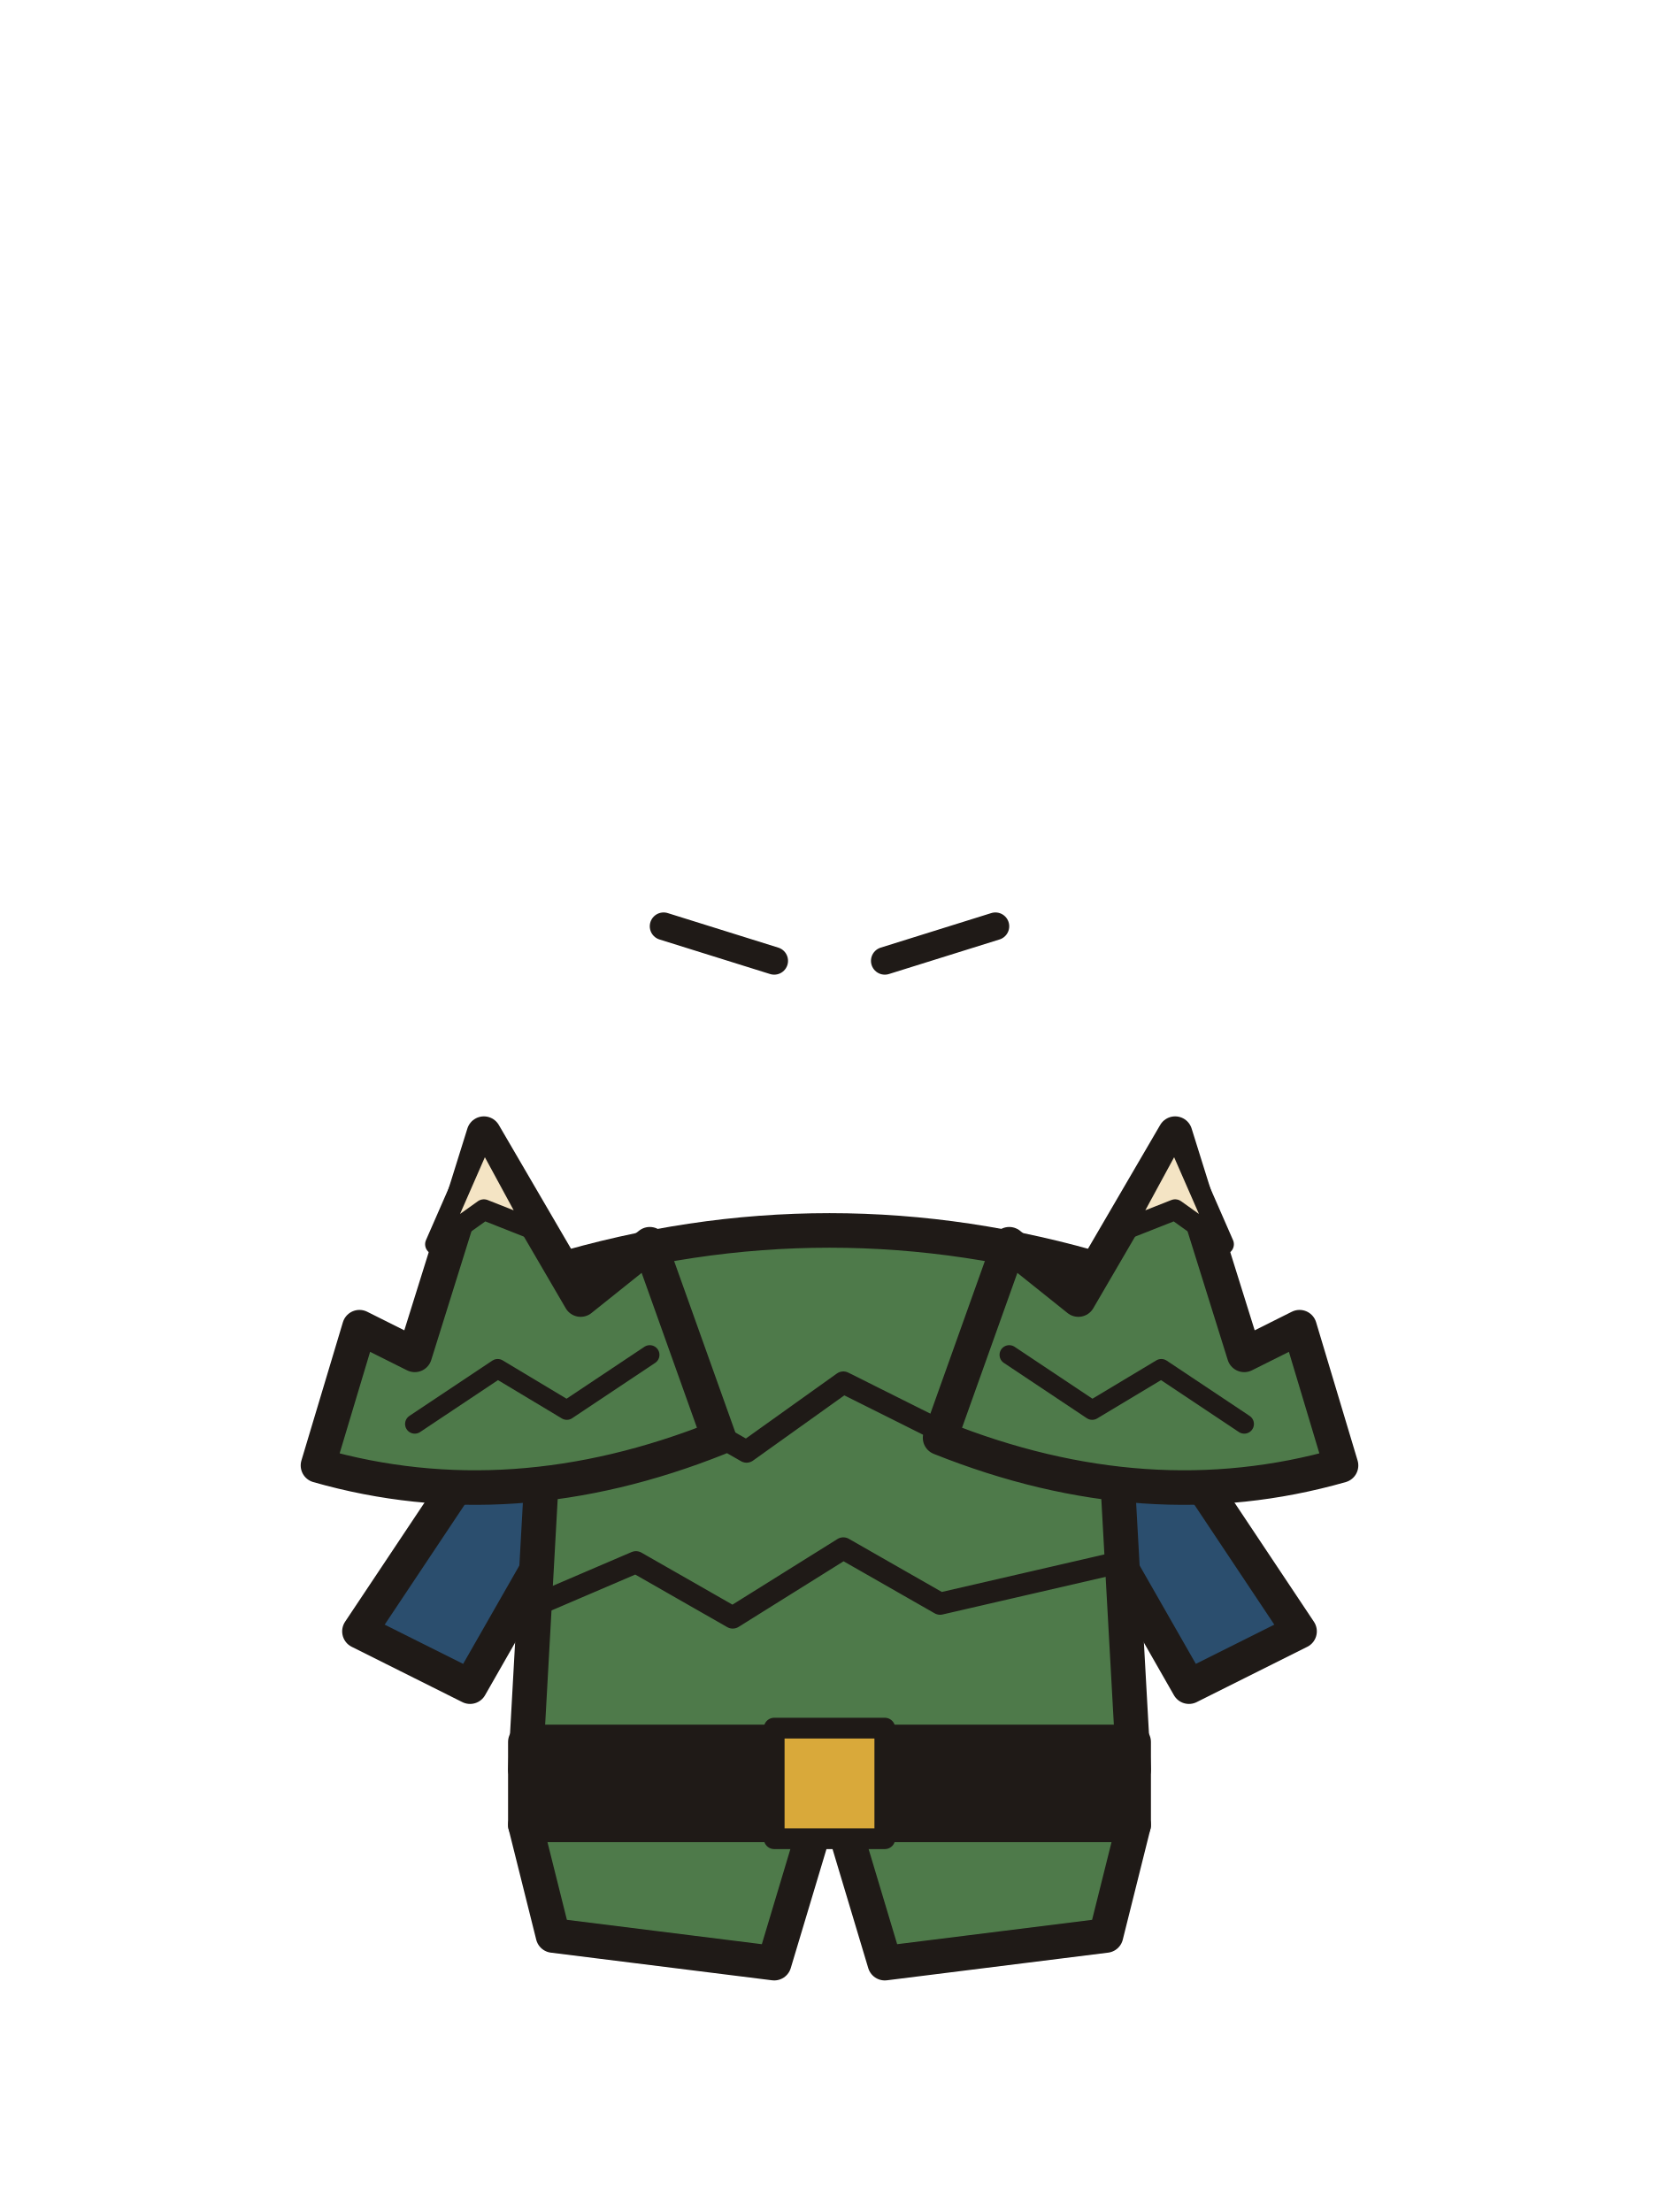
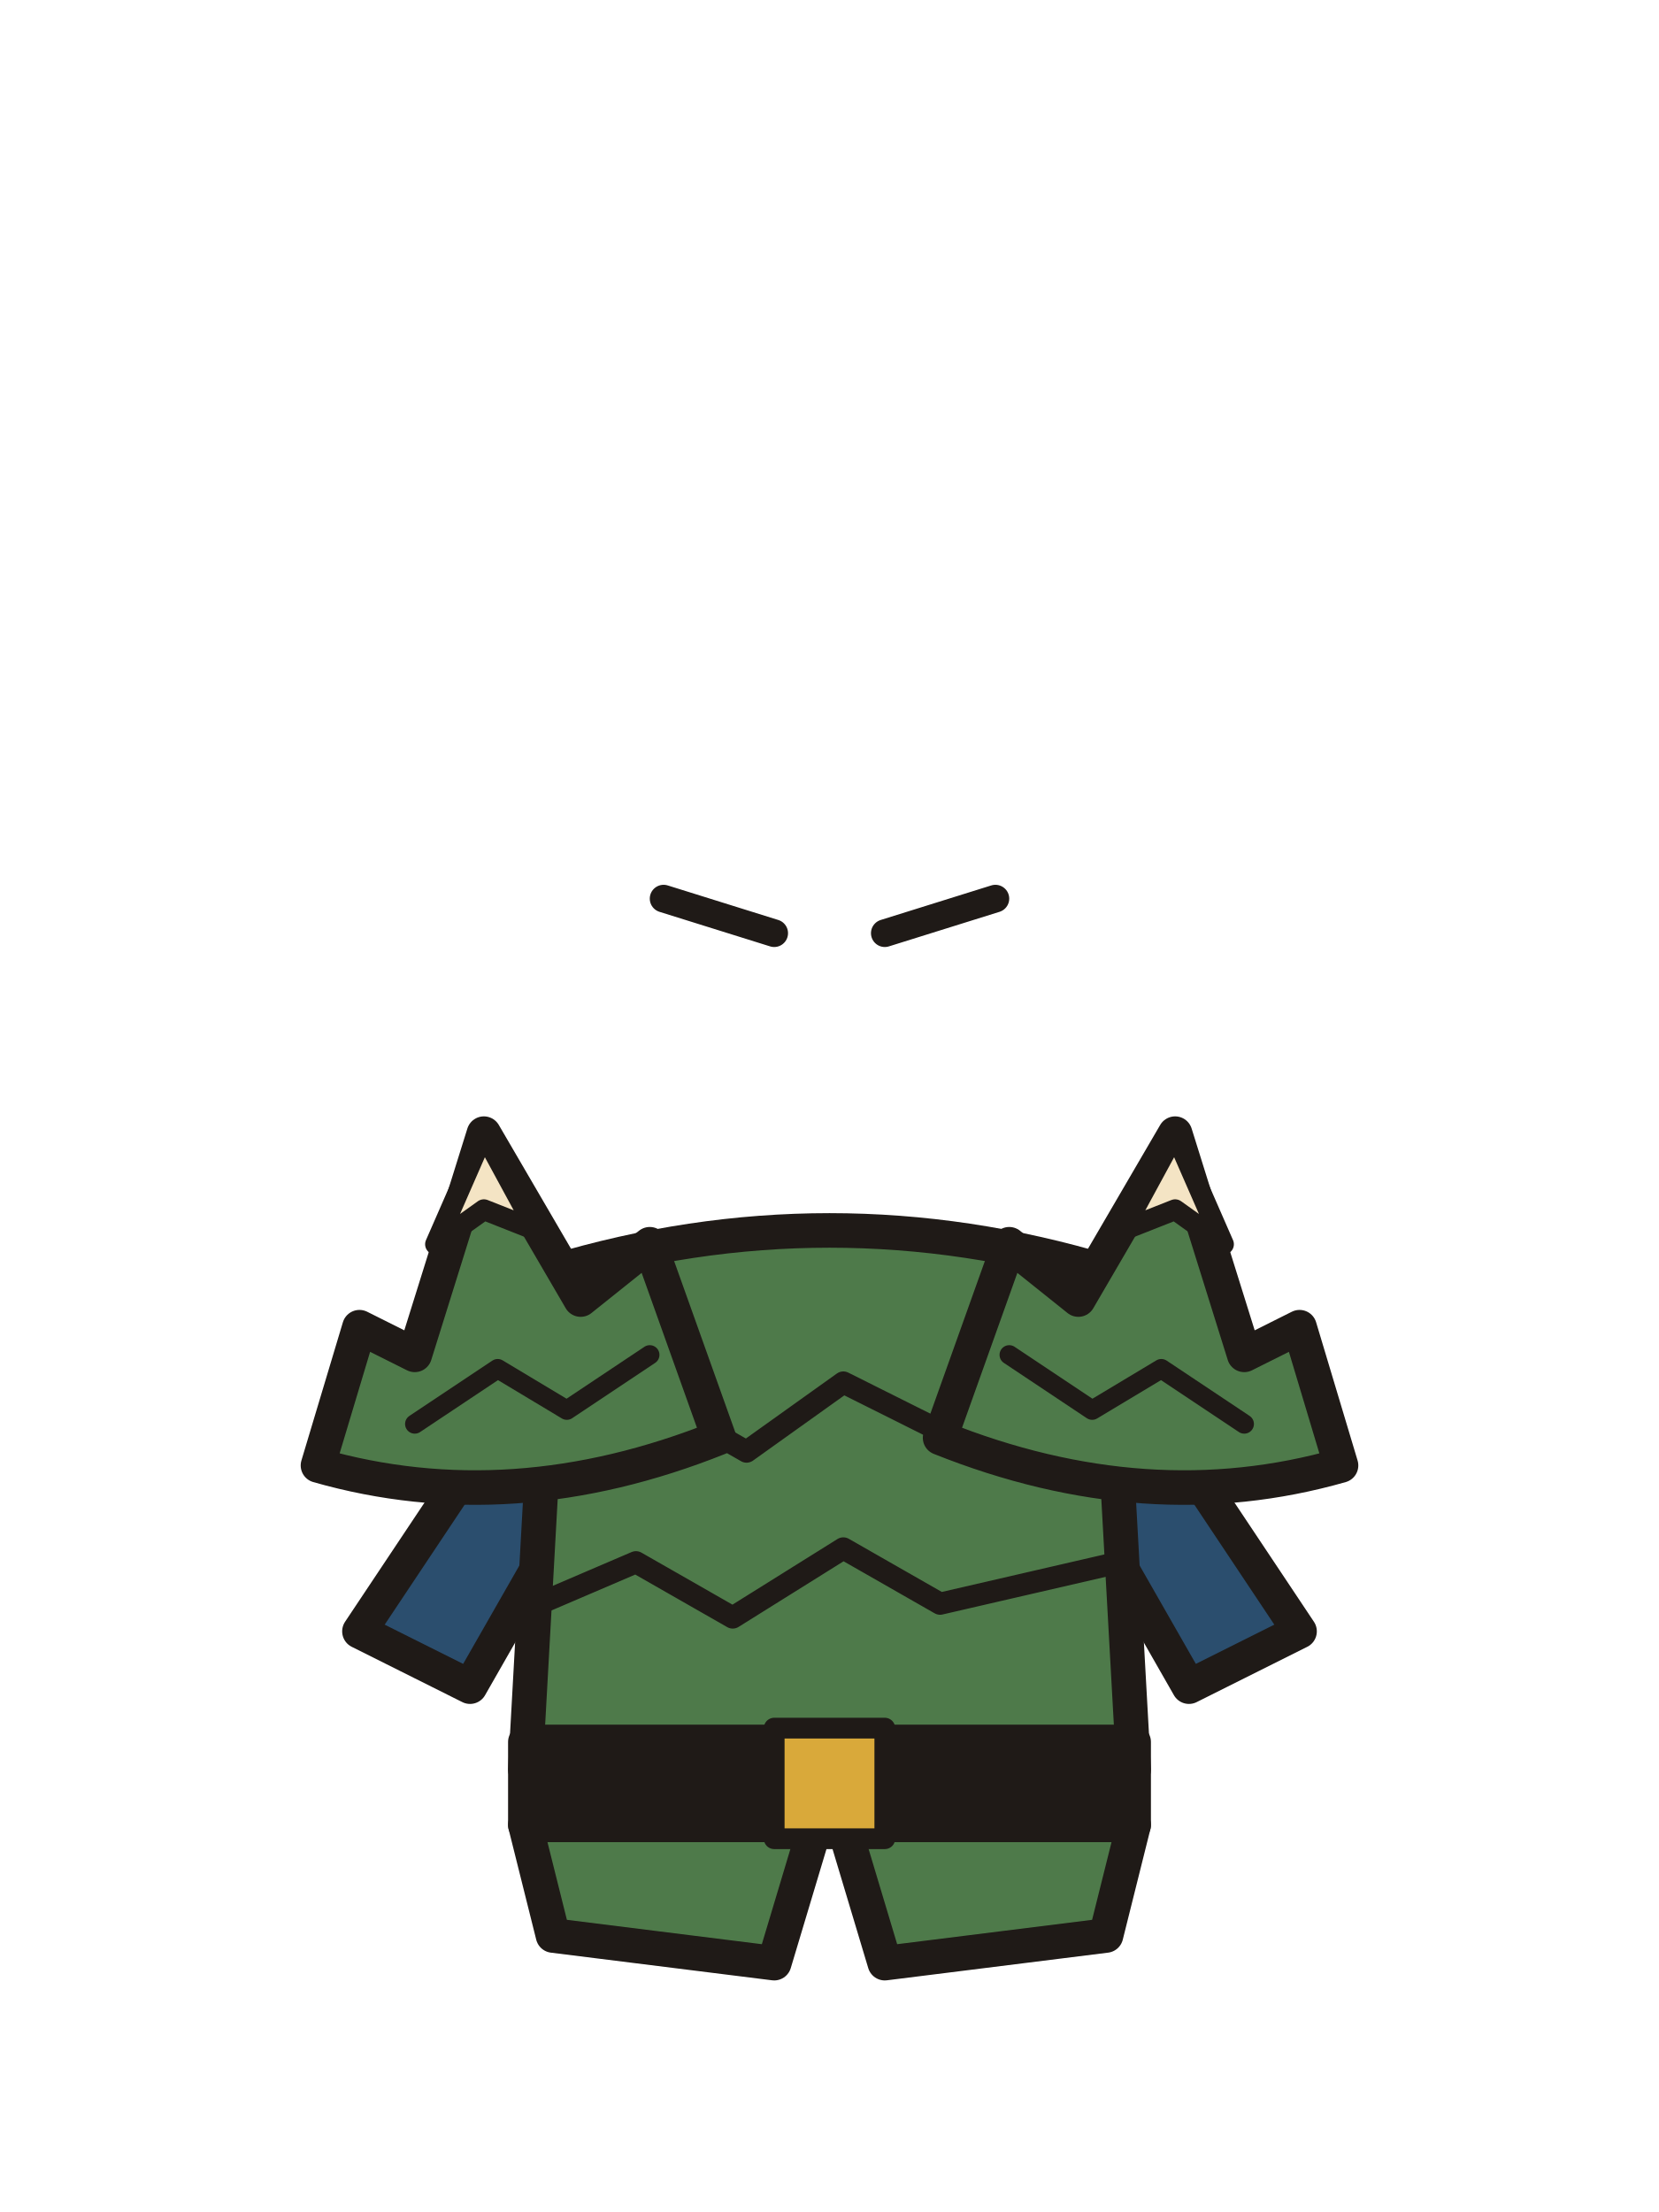
<svg xmlns="http://www.w3.org/2000/svg" viewBox="0 0 120 160">
  <g id="layer-outfit" stroke="#1F1A17" stroke-width="2.5" stroke-linejoin="round" stroke-linecap="round">
    <path d="M42 94 L26 118 L34 122 L42 108 Z M78 94 L94 118 L86 122 L78 108 Z" fill="#2B4E6E" />
    <path d="M40 92 Q60 86 80 92 L82 128 L38 128 Z" fill="#4E7A4A" />
    <path d="M40 104 L47 101 L54 105 L61 100 L69 104 L80 101 M39 116 L46 113 L53 117 L61 112 L68 116 L81 113" fill="none" stroke-width="1.6" />
    <path d="M38 126 L82 126 L82 132 L38 132 Z" fill="#1F1A17" />
    <path d="M38 132 L59 132 L56 142 L40 140 Z M61 132 L82 132 L80 140 L64 142 Z" fill="#4E7A4A" />
    <path d="M56 125 L64 125 L64 133 L56 133 Z" fill="#D9A93A" stroke-width="1.5" />
    <path d="M23 106 L26 96 L30 98 L35 82 L42 94 L47 90 L52 104 Q37 110 23 106 Z" fill="#4E7A4A" />
    <path d="M97 106 L94 96 L90 98 L85 82 L78 94 L73 90 L68 104 Q83 110 97 106 Z" fill="#4E7A4A" />
    <path d="M31.5 90 L35 82 L38.8 89 L35 87.5 Z M88.5 90 L85 82 L81.2 89 L85 87.5 Z" fill="#F4E4C4" stroke-width="1.5" />
    <path d="M30 103 L36 99 L41 102 L47 98 M90 103 L84 99 L79 102 L73 98" fill="none" stroke-width="1.4" />
-     <path d="M48 67 L56 69.5 M72 67 L64 69.5" fill="none" stroke-width="2" />
+     <path d="M48 65 L56 67.5 M72 65 L64 67.5" fill="none" stroke-width="2" />
  </g>
</svg>
